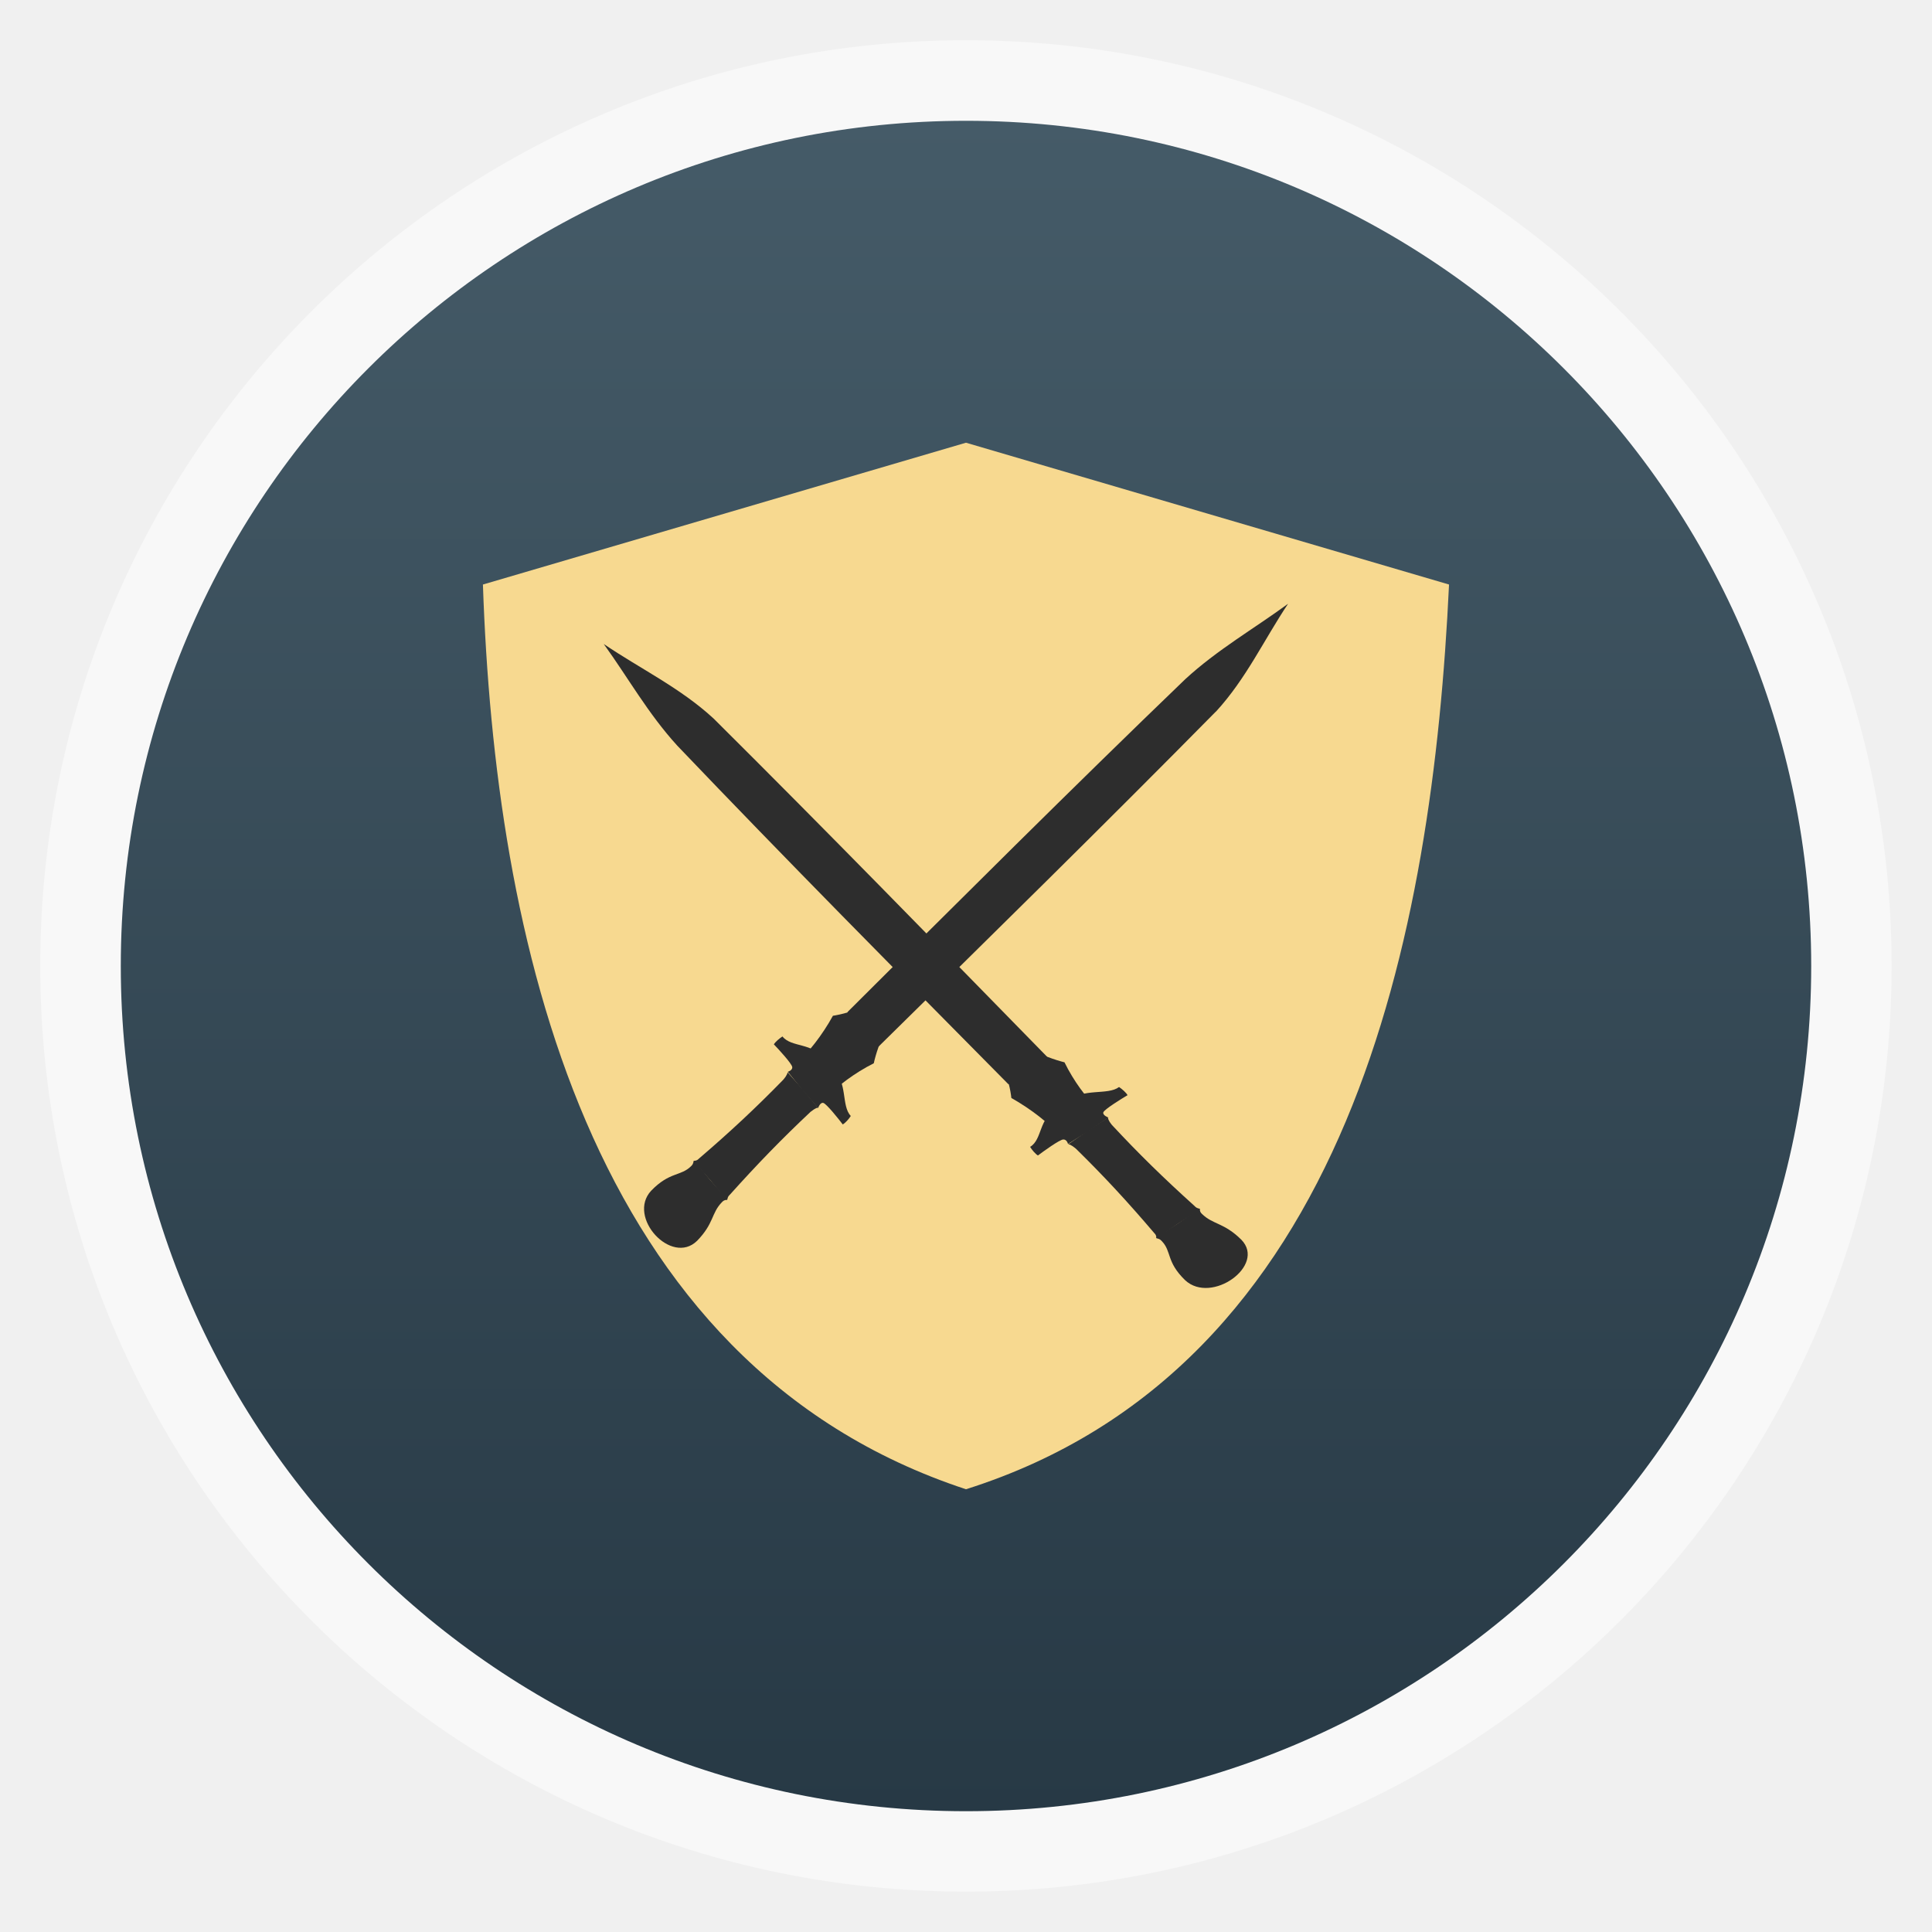
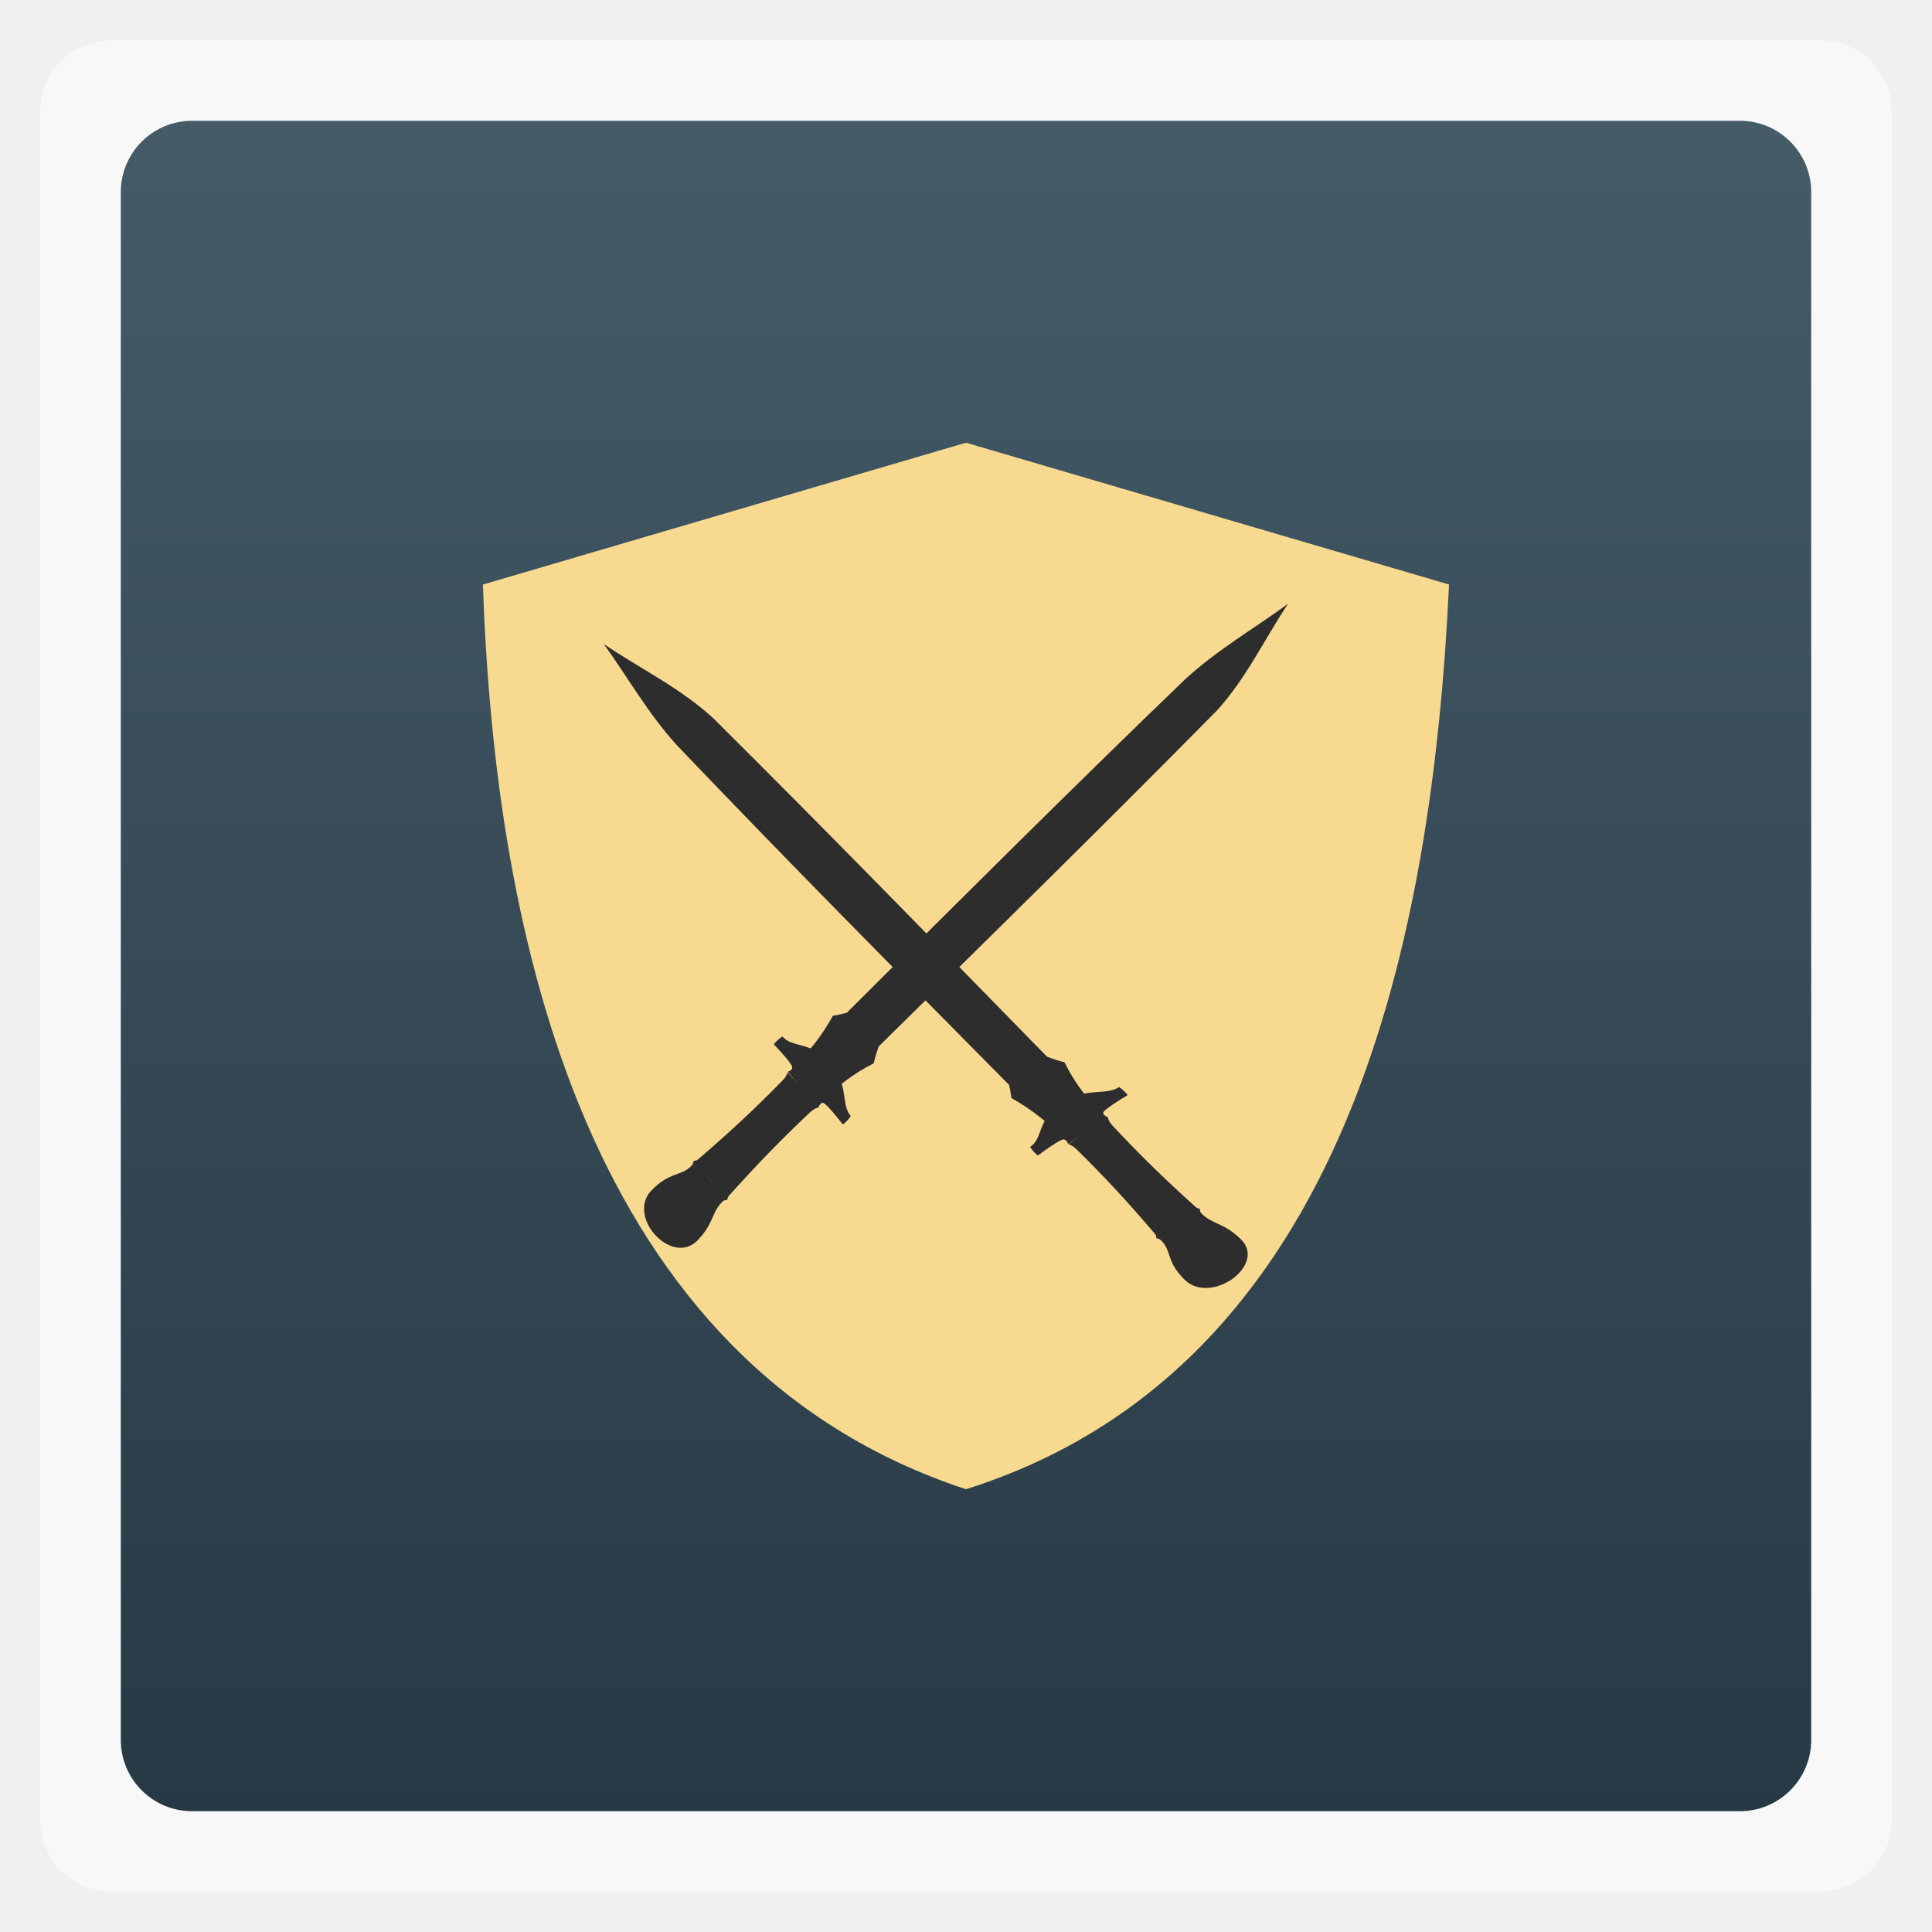
<svg xmlns="http://www.w3.org/2000/svg" xmlns:xlink="http://www.w3.org/1999/xlink" width="48" viewBox="0 0 13.547 13.547" height="48">
  <defs>
    <linearGradient id="0">
      <stop stop-color="#273945" />
      <stop offset="1" stop-color="#455b68" />
    </linearGradient>
    <linearGradient xlink:href="#0" id="1" gradientUnits="userSpaceOnUse" gradientTransform="matrix(1.10525,0,0,1.10525,-134.2787,-295.7618)" y1="279.1" x2="0" y2="268.33" />
  </defs>
-   <rect height="12.982" rx="6.491" y="0.282" x="0.282" width="12.982" opacity="0.5" fill="#ffffff" fill-rule="evenodd" />
-   <rect height="11.853" rx="5.926" y="0.847" x="0.847" width="11.853" fill="url(#1)" fill-rule="evenodd" />
+   <rect height="12.982" rx="0.5" y="0.282" x="0.282" width="12.982" opacity="0.5" fill="#ffffff" fill-rule="evenodd" />
+   <rect height="11.853" rx="0.5" y="0.847" x="0.847" width="11.853" fill="url(#1)" fill-rule="evenodd" />
  <g transform="matrix(0.9020287,0,0,0.8815736,2.939712,1.924679)" fill="#f7d990" fill-rule="evenodd">
    <g>
      <path d="M 4.25,1.338 C 2.998,1.714 1.747,2.09 0.495,2.466 0.588,5.259 1.288,8.665 4.25,9.662 7.244,8.694 7.877,5.229 8.005,2.466 6.753,2.09 5.502,1.714 4.25,1.338 z" />
    </g>
  </g>
  <g transform="matrix(-0.01065709,0.00714813,-0.00867067,-0.00891153,11.4825,7.007544)" fill="#2d2d2d">
    <path d="m 269.887,121.795 0,0.031 -12.844,1.312 c 0.671,5.173 -0.86,18.028 -4.5,29.906 2.491,3.64 7.177,11.667 7.656,17.031 l 9.781,-0.094 0.094,0 9.781,0.094 c 0.479,-5.364 5.166,-13.391 7.656,-17.031 -3.64,-11.878 -5.171,-24.734 -4.5,-29.906 l -12.844,-1.312 0,-0.031 -0.156,0 -0.125,0 z" fill-rule="evenodd" />
    <path d="m 259.076,428.815 c -1.5,-89.478 -1.505,-178.331 -1.755,-267.497 4.563,-7.143 2.628,-20.762 2.435,-31.144 l 20.578,0 c 0.514,11.267 -2.223,23.152 3.025,30.522 0.721,88.694 1.521,177.529 0.679,266.848 -0.795,24.712 -6.736,47.88 -10.103,71.821 -4.953,-23.517 -13.508,-45.361 -14.858,-70.55 z" fill-rule="evenodd" />
    <path d="m 255.419,39.764 c 0.169,1.117 1.084,1.247 1,3.375 1.517,23.194 2.006,43.101 1.5,65.031 -0.169,1.39 -0.323,3.266 -1.25,4.656 l 13.031,0.219 13,-0.219 c -0.927,-1.39 -1.081,-3.266 -1.25,-4.656 -0.506,-21.93 -0.017,-41.837 1.5,-65.031 -0.084,-2.128 0.863,-2.258 1.031,-3.375 l -14.281,0.219 -14.281,-0.219 z" fill-rule="evenodd" />
    <path d="m 269.481,112.639 -13.031,0.083 c 0,0 1.54,3.004 0,4.104 -1.54,1.1 -12.54,0.658 -16.281,0.438 -0.44,1.54 -0.221,4.613 0.219,6.594 7.923,-0.44 14.526,11.229 25.75,9.469 -1.981,2.201 -2.637,6.823 -0.656,10.344 1.761,-3.741 3.62,-9.116 4.438,-9.562 0.88,0.44 2.208,5.728 3.969,9.469 1.981,-3.521 1.324,-8.143 -0.656,-10.344 11.224,1.761 17.827,-9.909 25.75,-9.469 0.44,-1.981 0.659,-5.053 0.219,-6.594 -3.741,0.22 -14.741,0.632 -16.281,-0.469 -1.54,-1.1 -0.135,-3.667 -0.135,-3.667 0,0 -13.302,-0.397 -13.302,-0.396 z" fill-rule="evenodd" />
    <path d="m 255.532,40.311 c 0.169,-1.117 1.084,-1.247 1,-3.375 -0.22,-8.685 -5.411,-11.046 -5.68,-24.839 -0.016,-20.191 37.117,-21.447 38.061,-1.297 0.438,14.854 -5.883,17.991 -5.849,26.136 -0.084,2.128 0.863,2.258 1.031,3.375 l -14.281,-0.219 -14.281,0.219 z" fill-rule="evenodd" />
  </g>
  <g transform="matrix(1.006303,0,0,1.006284,11.26081,-0.3118002)" fill="#2d2d2d">
    <path d="m -5.519,7.825 2.757e-4,-2.702e-4 0.116,0.11 c 0.04,-0.051 0.166,-0.148 0.301,-0.216 0.012,-0.055 0.045,-0.169 0.088,-0.22 l -0.08,-0.092 -7.602e-4,-8.864e-4 -0.079,-0.093 c -0.051,0.042 -0.16,0.067 -0.213,0.075 -0.075,0.137 -0.177,0.263 -0.228,0.302 l 0.093,0.133 -2.756e-4,2.702e-4 0.001,0.001 0.001,0.001 z" fill-rule="evenodd" />
    <path d="m -2.718,5.268 c -0.778,0.789 -1.563,1.559 -2.349,2.333 -0.1,0.019 -0.205,0.155 -0.295,0.247 L -5.529,7.654 c 0.095,-0.102 0.223,-0.179 0.245,-0.293 0.778,-0.775 1.556,-1.552 2.352,-2.318 0.225,-0.207 0.478,-0.351 0.717,-0.526 -0.168,0.251 -0.291,0.521 -0.503,0.752 z" fill-rule="evenodd" />
    <path d="m -6.126,8.673 c 0.009,-0.011 0.002,-0.021 0.022,-0.039 0.193,-0.215 0.365,-0.392 0.562,-0.577 0.014,-0.01 0.031,-0.025 0.051,-0.029 L -5.595,7.903 -5.702,7.782 c -0.005,0.021 -0.02,0.039 -0.031,0.052 -0.19,0.195 -0.37,0.363 -0.587,0.549 -0.018,0.019 -0.027,0.011 -0.038,0.019 l 0.118,0.133 0.114,0.137 z" fill-rule="evenodd" />
    <path d="m -5.596,7.908 0.106,0.123 c 0,0 0.014,-0.041 0.036,-0.036 0.022,0.005 0.108,0.113 0.136,0.15 0.017,-0.009 0.043,-0.038 0.056,-0.059 -0.068,-0.071 -0.019,-0.235 -0.125,-0.326 0.036,-3.246e-4 0.082,-0.034 0.097,-0.083 -0.047,0.016 -0.11,0.045 -0.12,0.041 -0.003,-0.012 0.033,-0.07 0.051,-0.12 -0.047,0.012 -0.083,0.058 -0.086,0.096 -0.076,-0.121 -0.232,-0.083 -0.293,-0.162 -0.021,0.013 -0.05,0.038 -0.06,0.055 0.032,0.033 0.125,0.134 0.128,0.158 0.003,0.024 -0.031,0.033 -0.031,0.033 0,0 0.104,0.129 0.104,0.129 z" fill-rule="evenodd" />
    <path d="m -6.122,8.667 c -0.011,0.008 -0.02,5.466e-4 -0.038,0.02 -0.075,0.077 -0.054,0.147 -0.173,0.269 -0.178,0.175 -0.491,-0.165 -0.32,-0.349 0.128,-0.133 0.207,-0.1 0.278,-0.171 0.019,-0.018 0.013,-0.028 0.021,-0.039 l 0.114,0.137 0.118,0.133 z" fill-rule="evenodd" />
  </g>
</svg>
